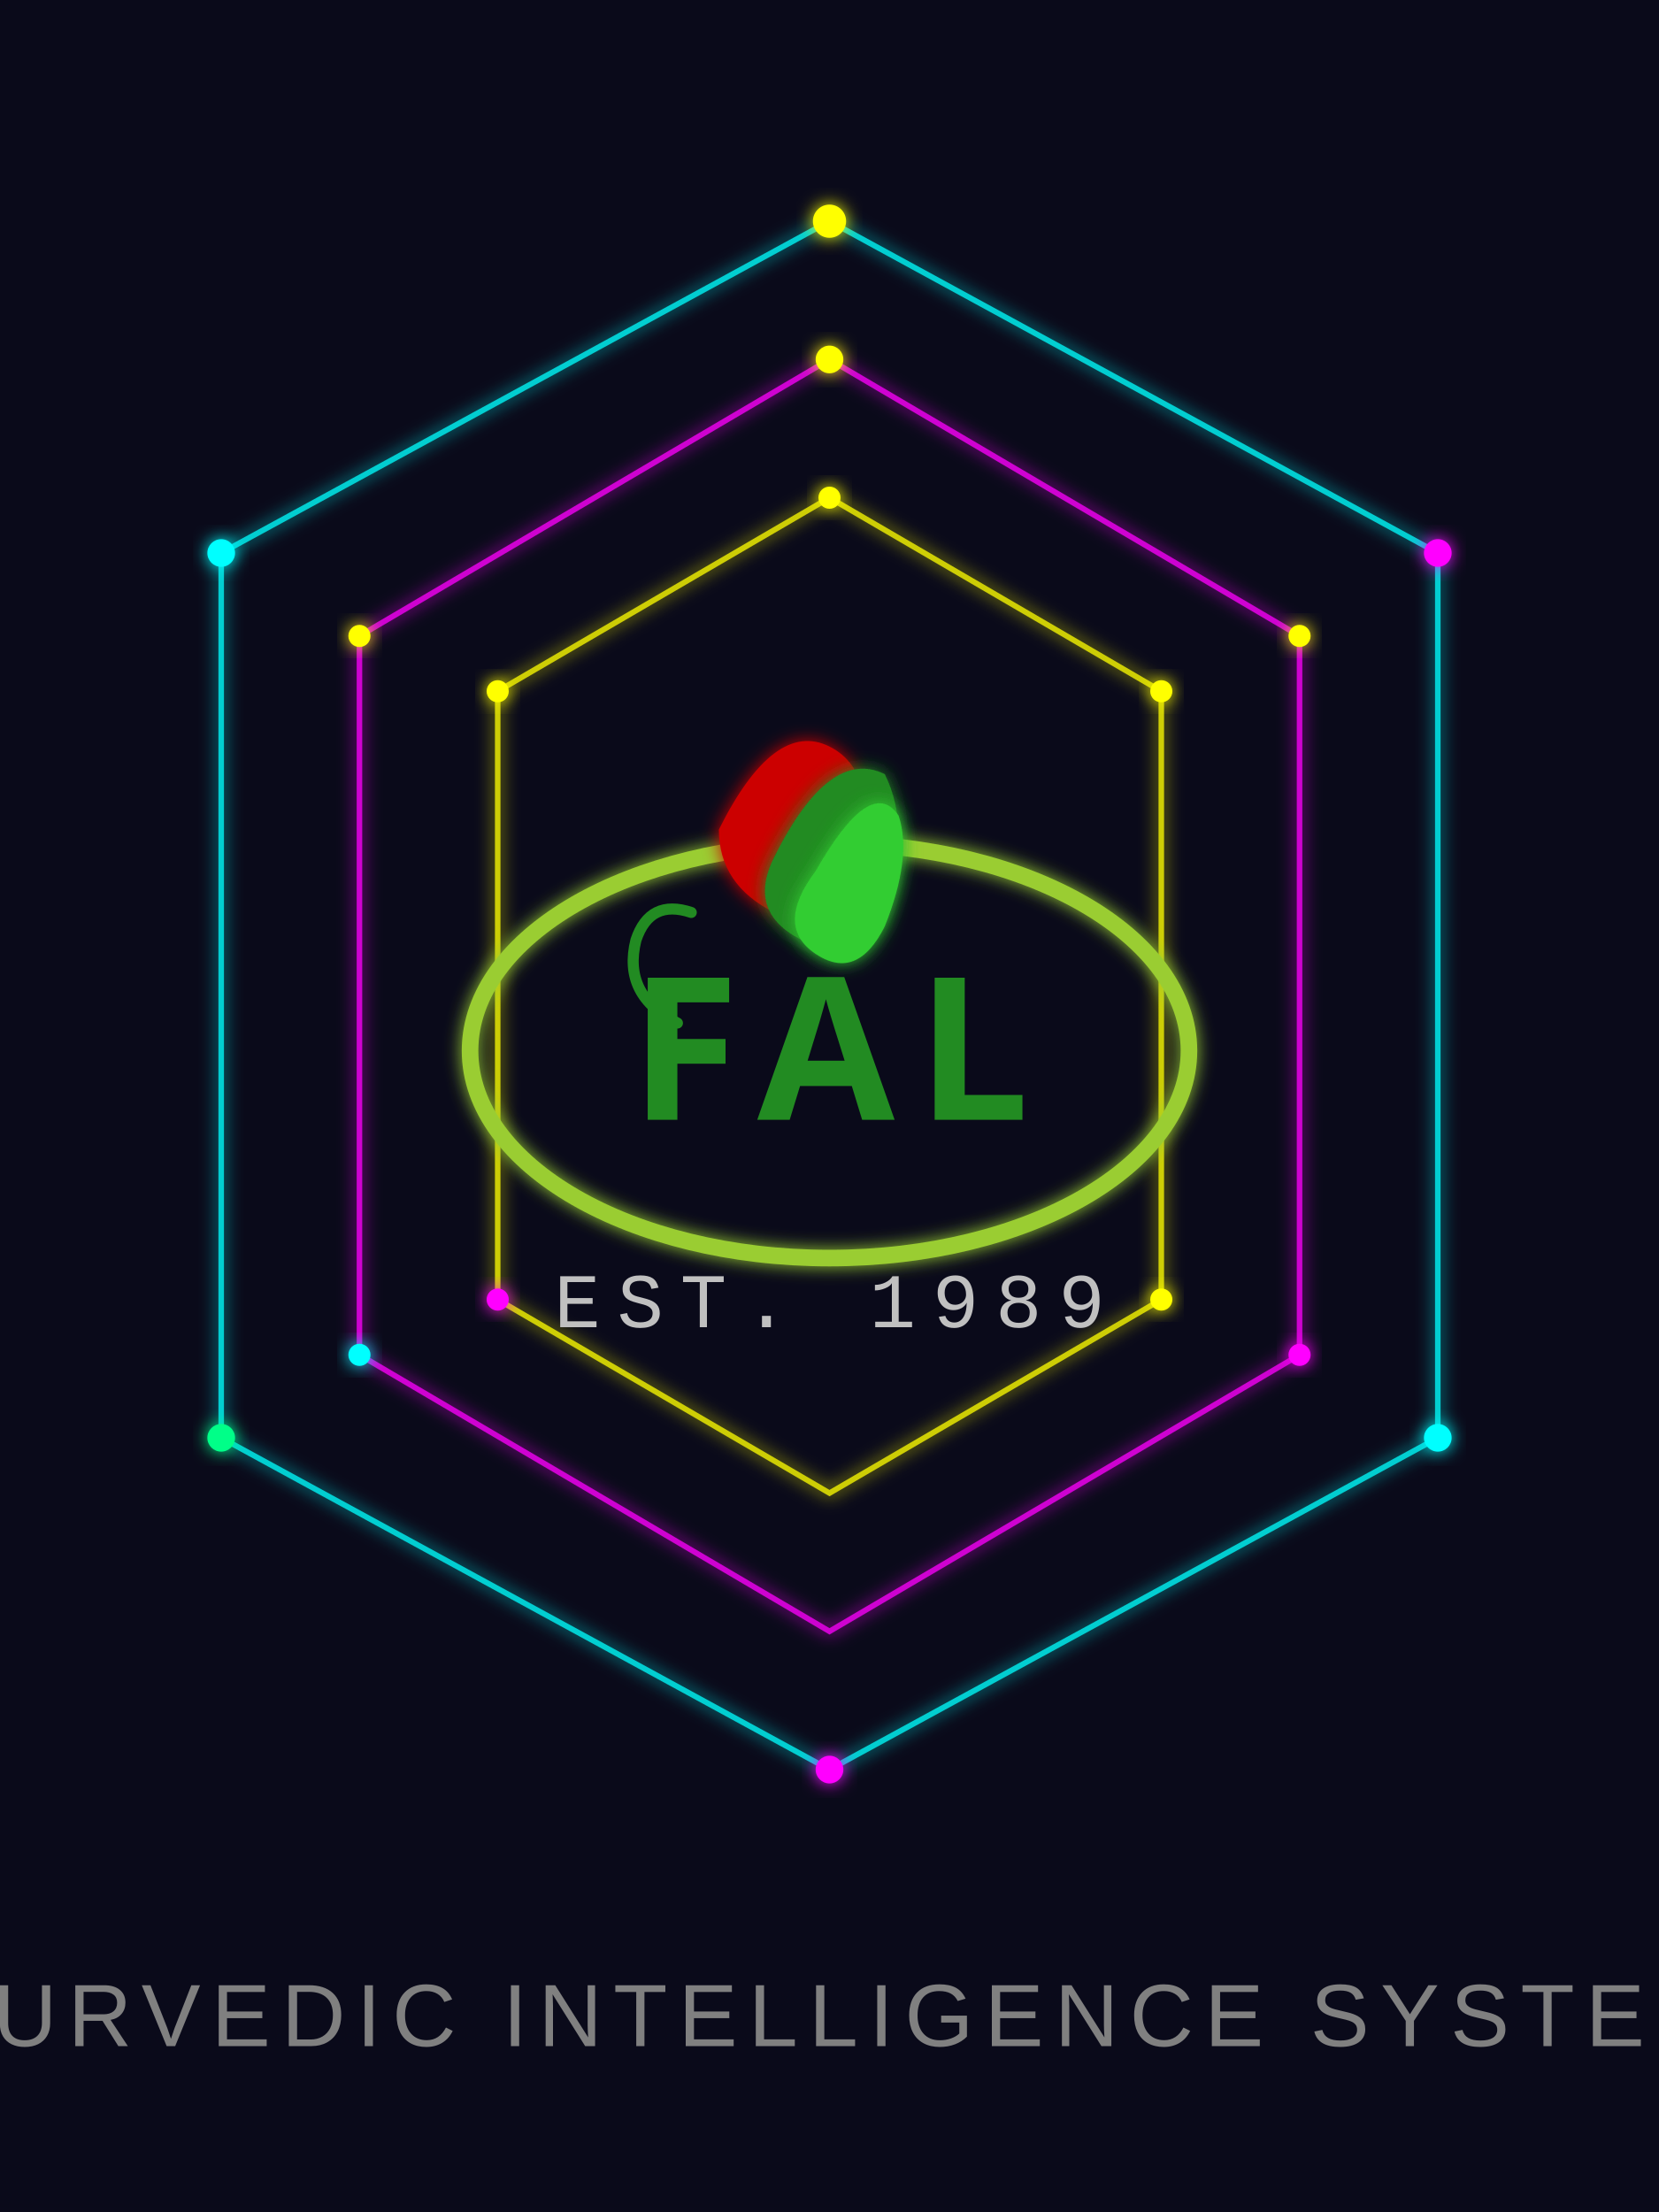
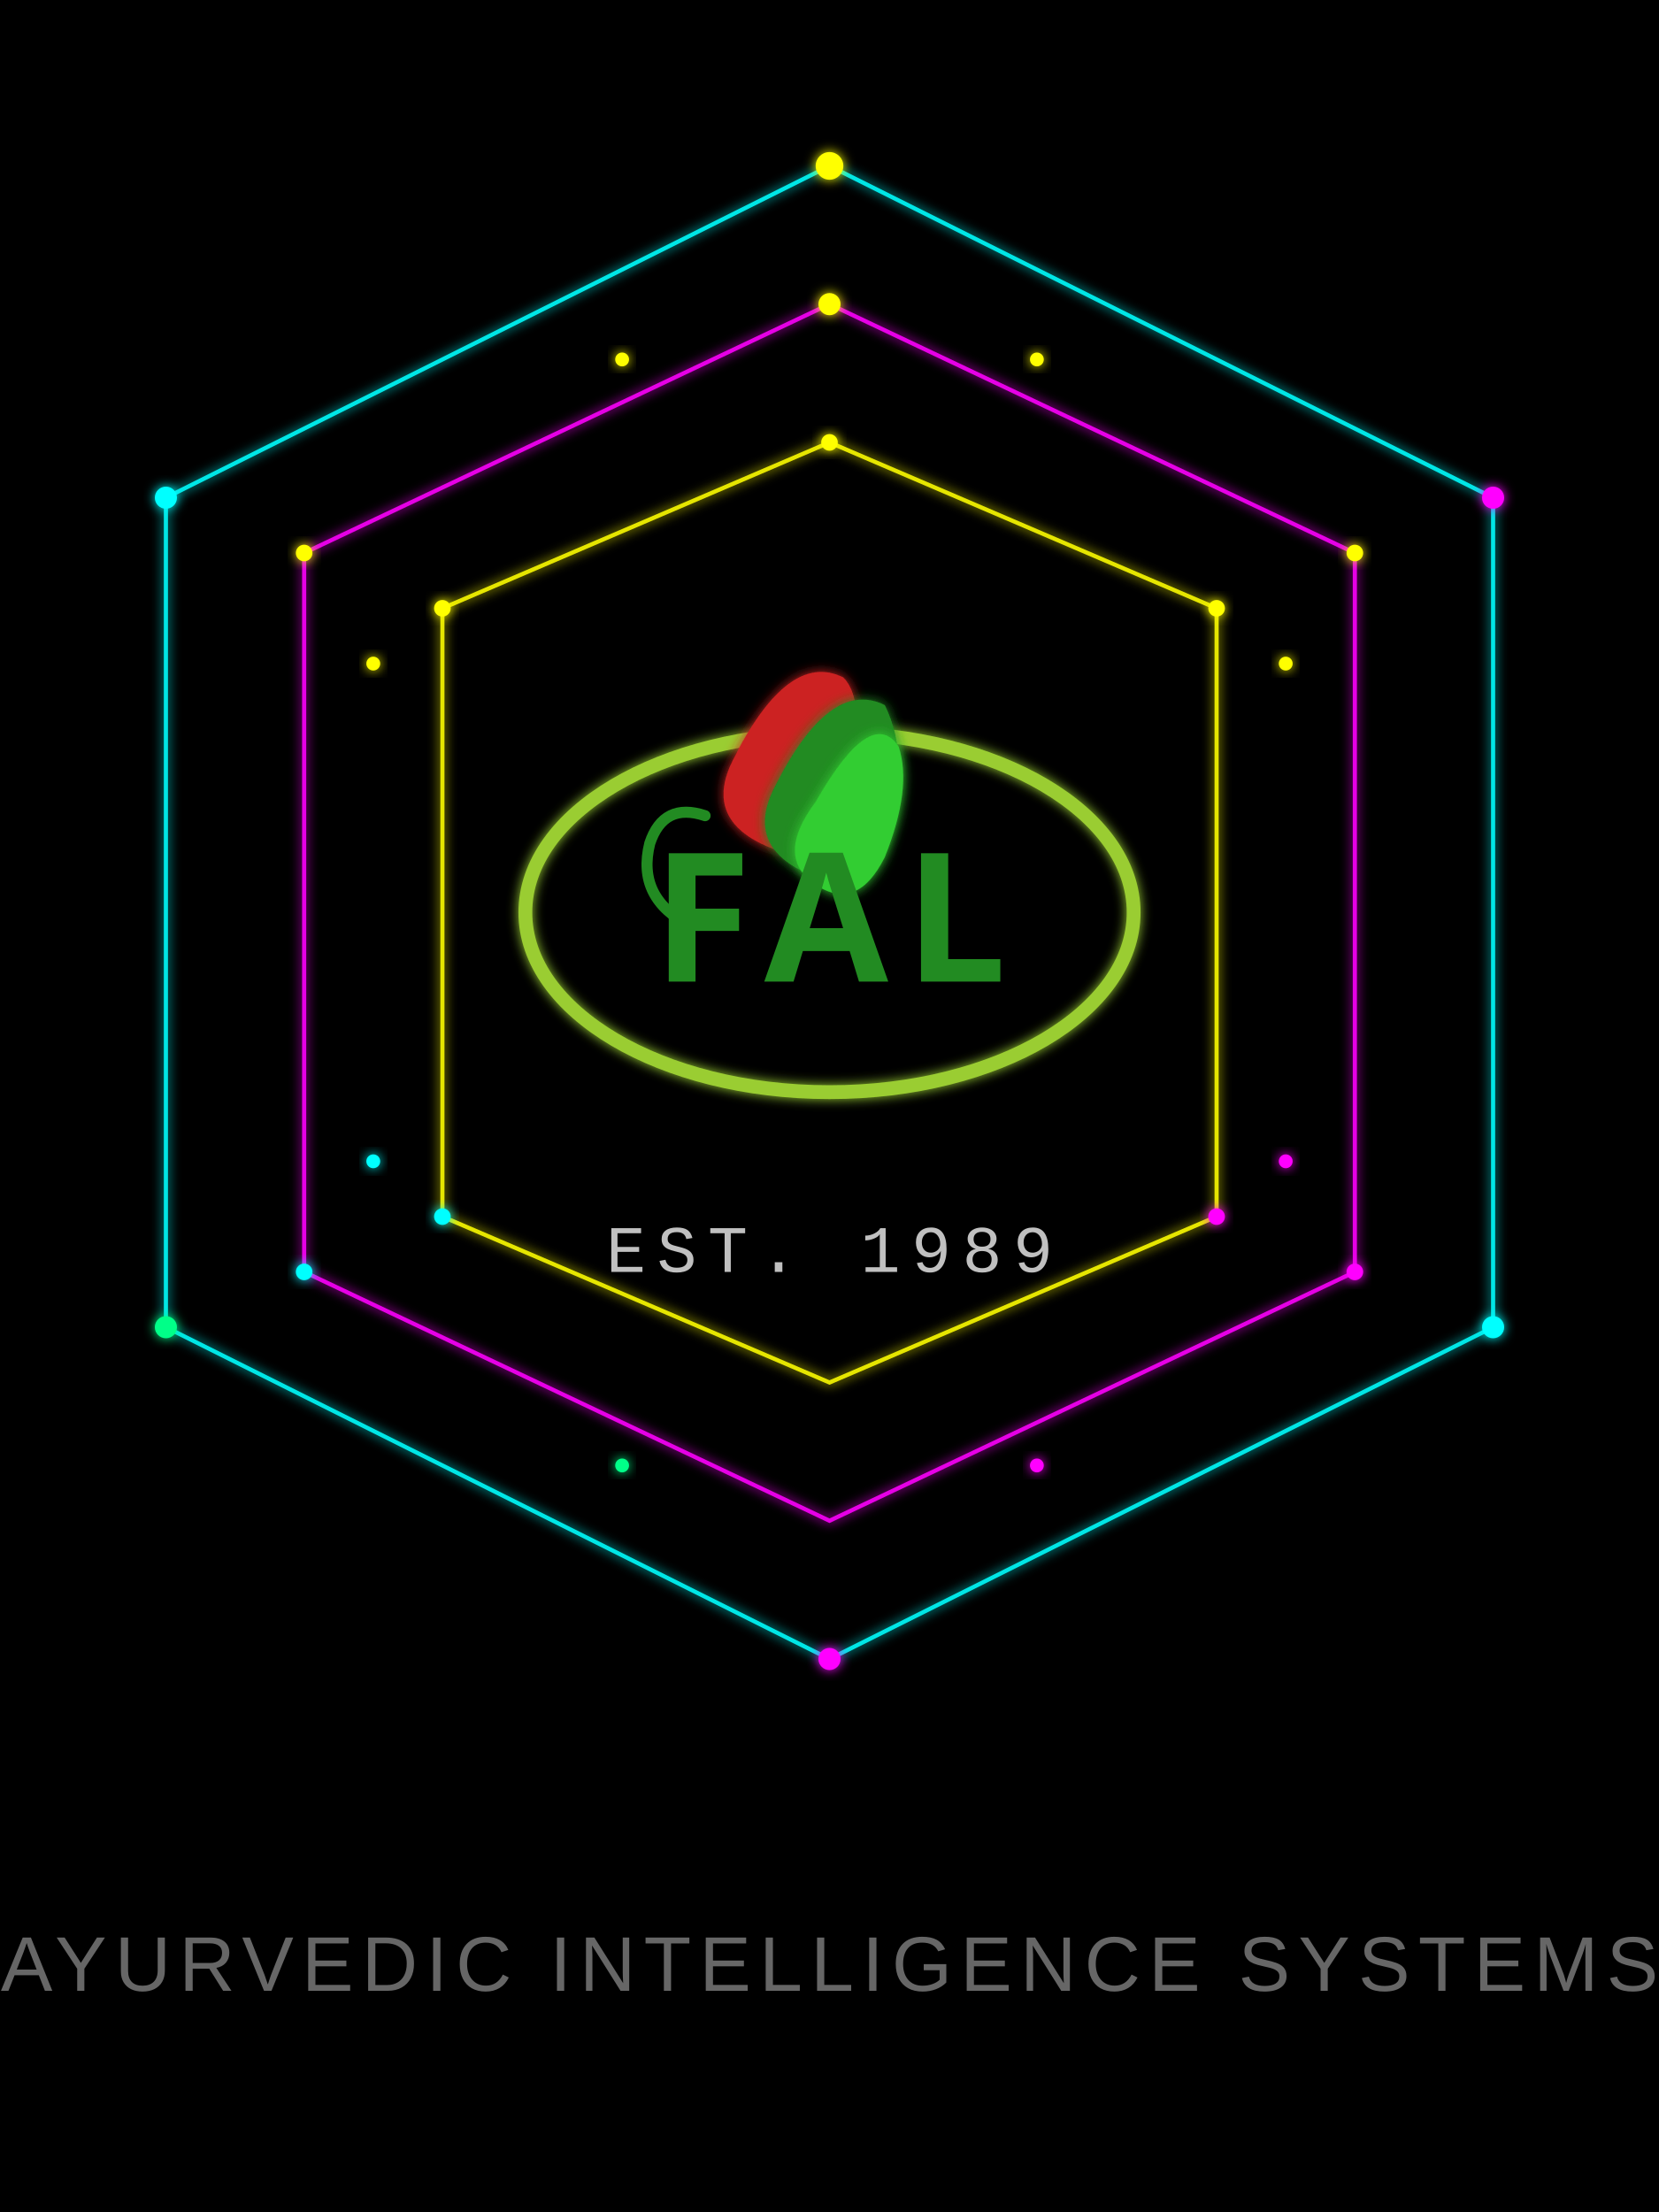
<svg xmlns="http://www.w3.org/2000/svg" viewBox="0 0 600 800" width="600" height="800">
  <defs>
    <filter id="glow" x="-50%" y="-50%" width="200%" height="200%">
-       <feGaussianBlur stdDeviation="3" result="coloredBlur" />
+       <feGaussianBlur stdDeviation="2" result="coloredBlur" />
      <feMerge>
        <feMergeNode in="coloredBlur" />
        <feMergeNode in="SourceGraphic" />
      </feMerge>
    </filter>
  </defs>
-   <rect width="600" height="800" fill="#0a0a1a" />
-   <polygon points="300,80 520,200 520,520 300,640 80,520 80,200" fill="none" stroke="#00ffff" stroke-width="2" opacity="0.8" filter="url(#glow)" />
-   <polygon points="300,130 470,230 470,490 300,590 130,490 130,230" fill="none" stroke="#ff00ff" stroke-width="2" opacity="0.8" filter="url(#glow)" />
-   <polygon points="300,180 420,250 420,470 300,540 180,470 180,250" fill="none" stroke="#ffff00" stroke-width="2" opacity="0.8" filter="url(#glow)" />
-   <circle cx="300" cy="80" r="6" fill="#ffff00" filter="url(#glow)" />
-   <circle cx="520" cy="200" r="5" fill="#ff00ff" filter="url(#glow)" />
-   <circle cx="520" cy="520" r="5" fill="#00ffff" filter="url(#glow)" />
-   <circle cx="300" cy="640" r="5" fill="#ff00ff" filter="url(#glow)" />
-   <circle cx="80" cy="520" r="5" fill="#00ff88" filter="url(#glow)" />
-   <circle cx="80" cy="200" r="5" fill="#00ffff" filter="url(#glow)" />
-   <circle cx="300" cy="130" r="5" fill="#ffff00" filter="url(#glow)" />
-   <circle cx="470" cy="230" r="4" fill="#ffff00" filter="url(#glow)" />
-   <circle cx="470" cy="490" r="4" fill="#ff00ff" filter="url(#glow)" />
-   <circle cx="130" cy="490" r="4" fill="#00ffff" filter="url(#glow)" />
-   <circle cx="130" cy="230" r="4" fill="#ffff00" filter="url(#glow)" />
-   <circle cx="300" cy="180" r="4" fill="#ffff00" filter="url(#glow)" />
-   <circle cx="420" cy="250" r="4" fill="#ffff00" filter="url(#glow)" />
-   <circle cx="420" cy="470" r="4" fill="#ffff00" filter="url(#glow)" />
-   <circle cx="180" cy="470" r="4" fill="#ff00ff" filter="url(#glow)" />
-   <circle cx="180" cy="250" r="4" fill="#ffff00" filter="url(#glow)" />
-   <g transform="translate(300, 360)">
-     <ellipse cx="0" cy="20" rx="130" ry="75" fill="none" stroke="#9acd32" stroke-width="6" filter="url(#glow)" />
-     <path d="M-40,-60 Q-20,-100 0,-90 Q20,-80 10,-40 Q0,-20 -20,-30 Q-40,-40 -40,-60" fill="#cc0000" filter="url(#glow)" />
-     <path d="M-20,-50 Q0,-90 20,-80 Q30,-60 20,-30 Q10,-10 -10,-20 Q-30,-30 -20,-50" fill="#228b22" filter="url(#glow)" />
-     <path d="M-5,-45 Q15,-80 25,-65 Q30,-50 20,-25 Q10,-5 -5,-15 Q-20,-25 -5,-45" fill="#32cd32" filter="url(#glow)" />
-     <text x="0" y="45" font-family="Arial Black, sans-serif" font-size="72" fill="#228b22" text-anchor="middle" letter-spacing="8" font-weight="900">FAL</text>
-     <path d="M-55,10 Q-75,0 -70,-20 Q-65,-35 -50,-30" fill="none" stroke="#228b22" stroke-width="4" stroke-linecap="round" />
+   <rect width="600" height="800" fill="#000000" />
+   <polygon points="300,60 540,180 540,480 300,600 60,480 60,180" fill="none" stroke="#00ffff" stroke-width="1.5" opacity="0.9" filter="url(#glow)" />
+   <polygon points="300,110 490,200 490,460 300,550 110,460 110,200" fill="none" stroke="#ff00ff" stroke-width="1.5" opacity="0.9" filter="url(#glow)" />
+   <polygon points="300,160 440,220 440,440 300,500 160,440 160,220" fill="none" stroke="#ffff00" stroke-width="1.5" opacity="0.9" filter="url(#glow)" />
+   <circle cx="300" cy="60" r="5" fill="#ffff00" filter="url(#glow)" />
+   <circle cx="540" cy="180" r="4" fill="#ff00ff" filter="url(#glow)" />
+   <circle cx="540" cy="480" r="4" fill="#00ffff" filter="url(#glow)" />
+   <circle cx="300" cy="600" r="4" fill="#ff00ff" filter="url(#glow)" />
+   <circle cx="60" cy="480" r="4" fill="#00ff88" filter="url(#glow)" />
+   <circle cx="60" cy="180" r="4" fill="#00ffff" filter="url(#glow)" />
+   <circle cx="300" cy="110" r="4" fill="#ffff00" filter="url(#glow)" />
+   <circle cx="490" cy="200" r="3" fill="#ffff00" filter="url(#glow)" />
+   <circle cx="490" cy="460" r="3" fill="#ff00ff" filter="url(#glow)" />
+   <circle cx="110" cy="460" r="3" fill="#00ffff" filter="url(#glow)" />
+   <circle cx="110" cy="200" r="3" fill="#ffff00" filter="url(#glow)" />
+   <circle cx="300" cy="160" r="3" fill="#ffff00" filter="url(#glow)" />
+   <circle cx="440" cy="220" r="3" fill="#ffff00" filter="url(#glow)" />
+   <circle cx="440" cy="440" r="3" fill="#ff00ff" filter="url(#glow)" />
+   <circle cx="160" cy="440" r="3" fill="#00ffff" filter="url(#glow)" />
+   <circle cx="160" cy="220" r="3" fill="#ffff00" filter="url(#glow)" />
+   <circle cx="375" cy="130" r="2.5" fill="#ffff00" filter="url(#glow)" />
+   <circle cx="465" cy="240" r="2.5" fill="#ffff00" filter="url(#glow)" />
+   <circle cx="465" cy="420" r="2.5" fill="#ff00ff" filter="url(#glow)" />
+   <circle cx="375" cy="530" r="2.5" fill="#ff00ff" filter="url(#glow)" />
+   <circle cx="225" cy="530" r="2.5" fill="#00ff88" filter="url(#glow)" />
+   <circle cx="135" cy="420" r="2.5" fill="#00ffff" filter="url(#glow)" />
+   <circle cx="135" cy="240" r="2.5" fill="#ffff00" filter="url(#glow)" />
+   <circle cx="225" cy="130" r="2.5" fill="#ffff00" filter="url(#glow)" />
+   <g transform="translate(300, 330)">
+     <ellipse cx="0" cy="0" rx="110" ry="65" fill="none" stroke="#9acd32" stroke-width="5" filter="url(#glow)" />
+     <path d="M-35,-55 Q-15,-95 5,-85 Q15,-75 5,-35 Q-5,-15 -25,-25 Q-45,-35 -35,-55" fill="#cc2222" filter="url(#glow)" />
+     <path d="M-20,-45 Q0,-85 20,-75 Q30,-55 20,-25 Q10,-5 -10,-15 Q-30,-25 -20,-45" fill="#228b22" filter="url(#glow)" />
+     <path d="M-5,-40 Q15,-75 25,-60 Q30,-45 20,-20 Q10,0 -5,-10 Q-20,-20 -5,-40" fill="#32cd32" filter="url(#glow)" />
+     <text x="0" y="25" font-family="Arial Black, sans-serif" font-size="65" fill="#228b22" text-anchor="middle" letter-spacing="6" font-weight="900">FAL</text>
+     <path d="M-50,5 Q-70,-5 -65,-25 Q-60,-40 -45,-35" fill="none" stroke="#228b22" stroke-width="4" stroke-linecap="round" />
  </g>
-   <text x="300" y="480" font-family="Courier New, monospace" font-size="28" fill="#c0c0c0" text-anchor="middle" letter-spacing="6">EST. 1989</text>
-   <text x="300" y="740" font-family="Arial, sans-serif" font-size="32" fill="#808080" text-anchor="middle" letter-spacing="4">AYURVEDIC INTELLIGENCE SYSTEMS</text>
+   <text x="300" y="460" font-family="Courier New, monospace" font-size="24" fill="#c0c0c0" text-anchor="middle" letter-spacing="4">EST. 1989</text>
+   <text x="300" y="720" font-family="Arial, sans-serif" font-size="28" fill="#666666" text-anchor="middle" letter-spacing="3">AYURVEDIC INTELLIGENCE SYSTEMS</text>
</svg>
